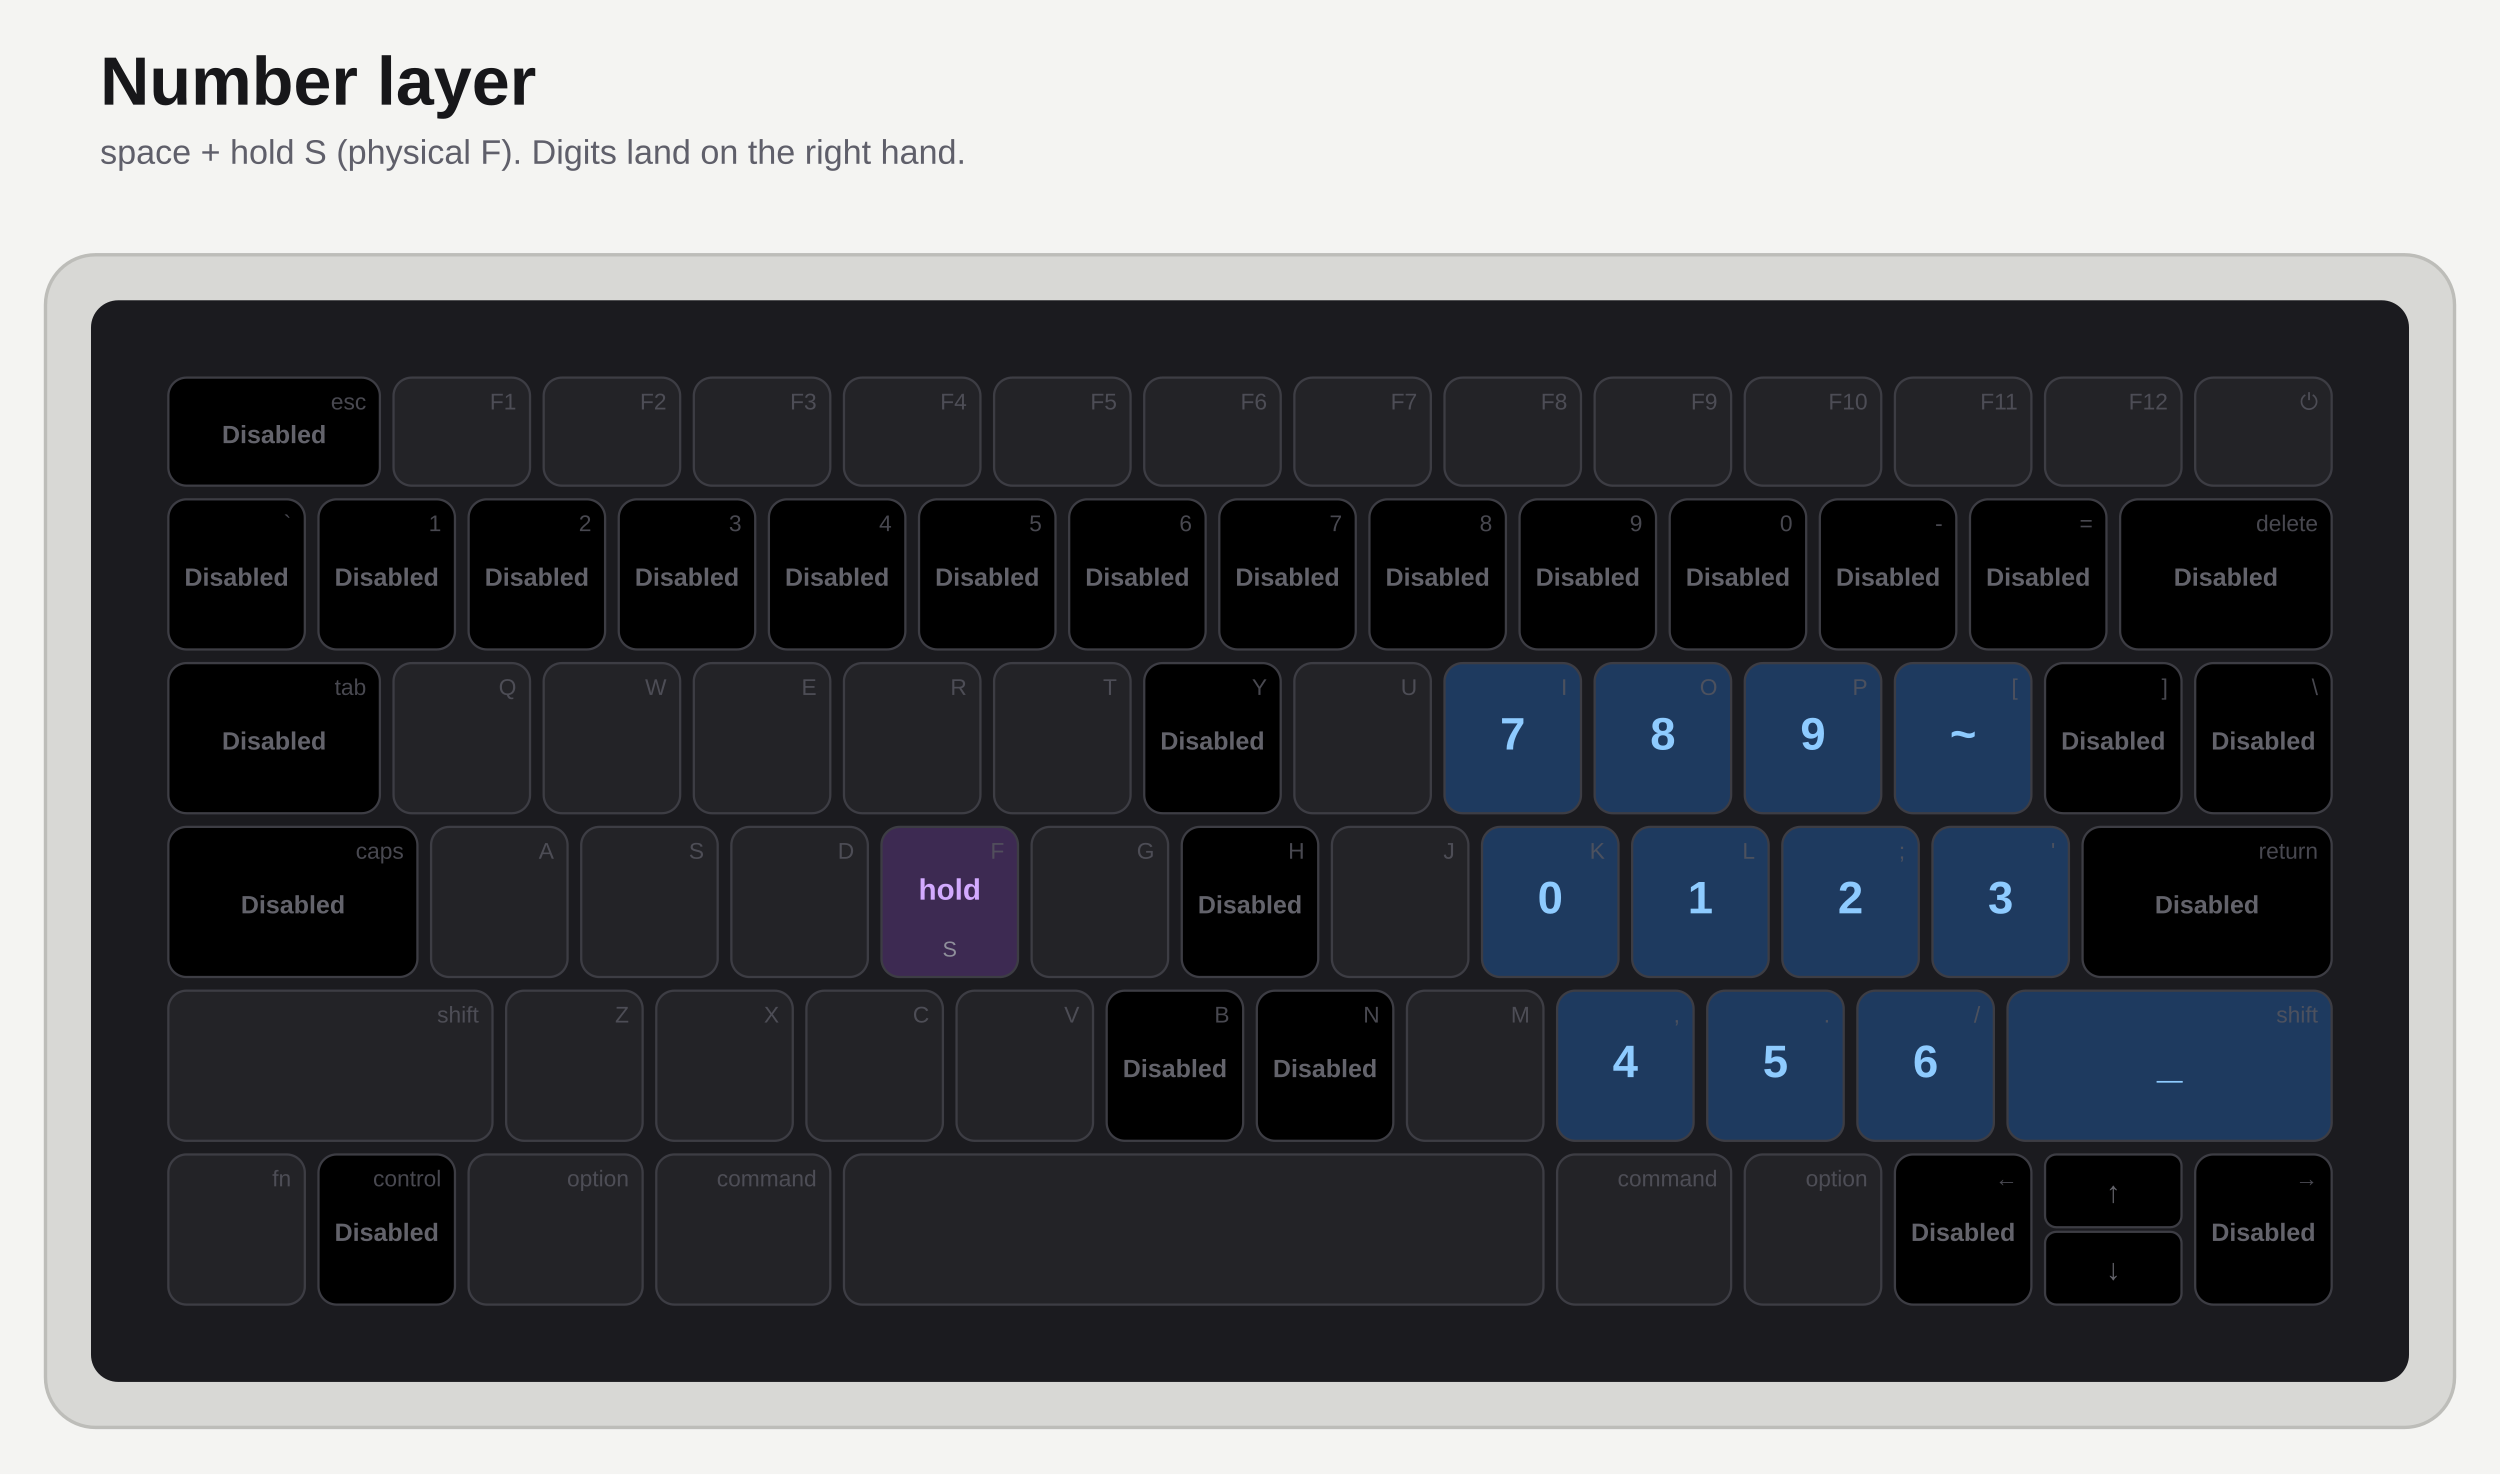
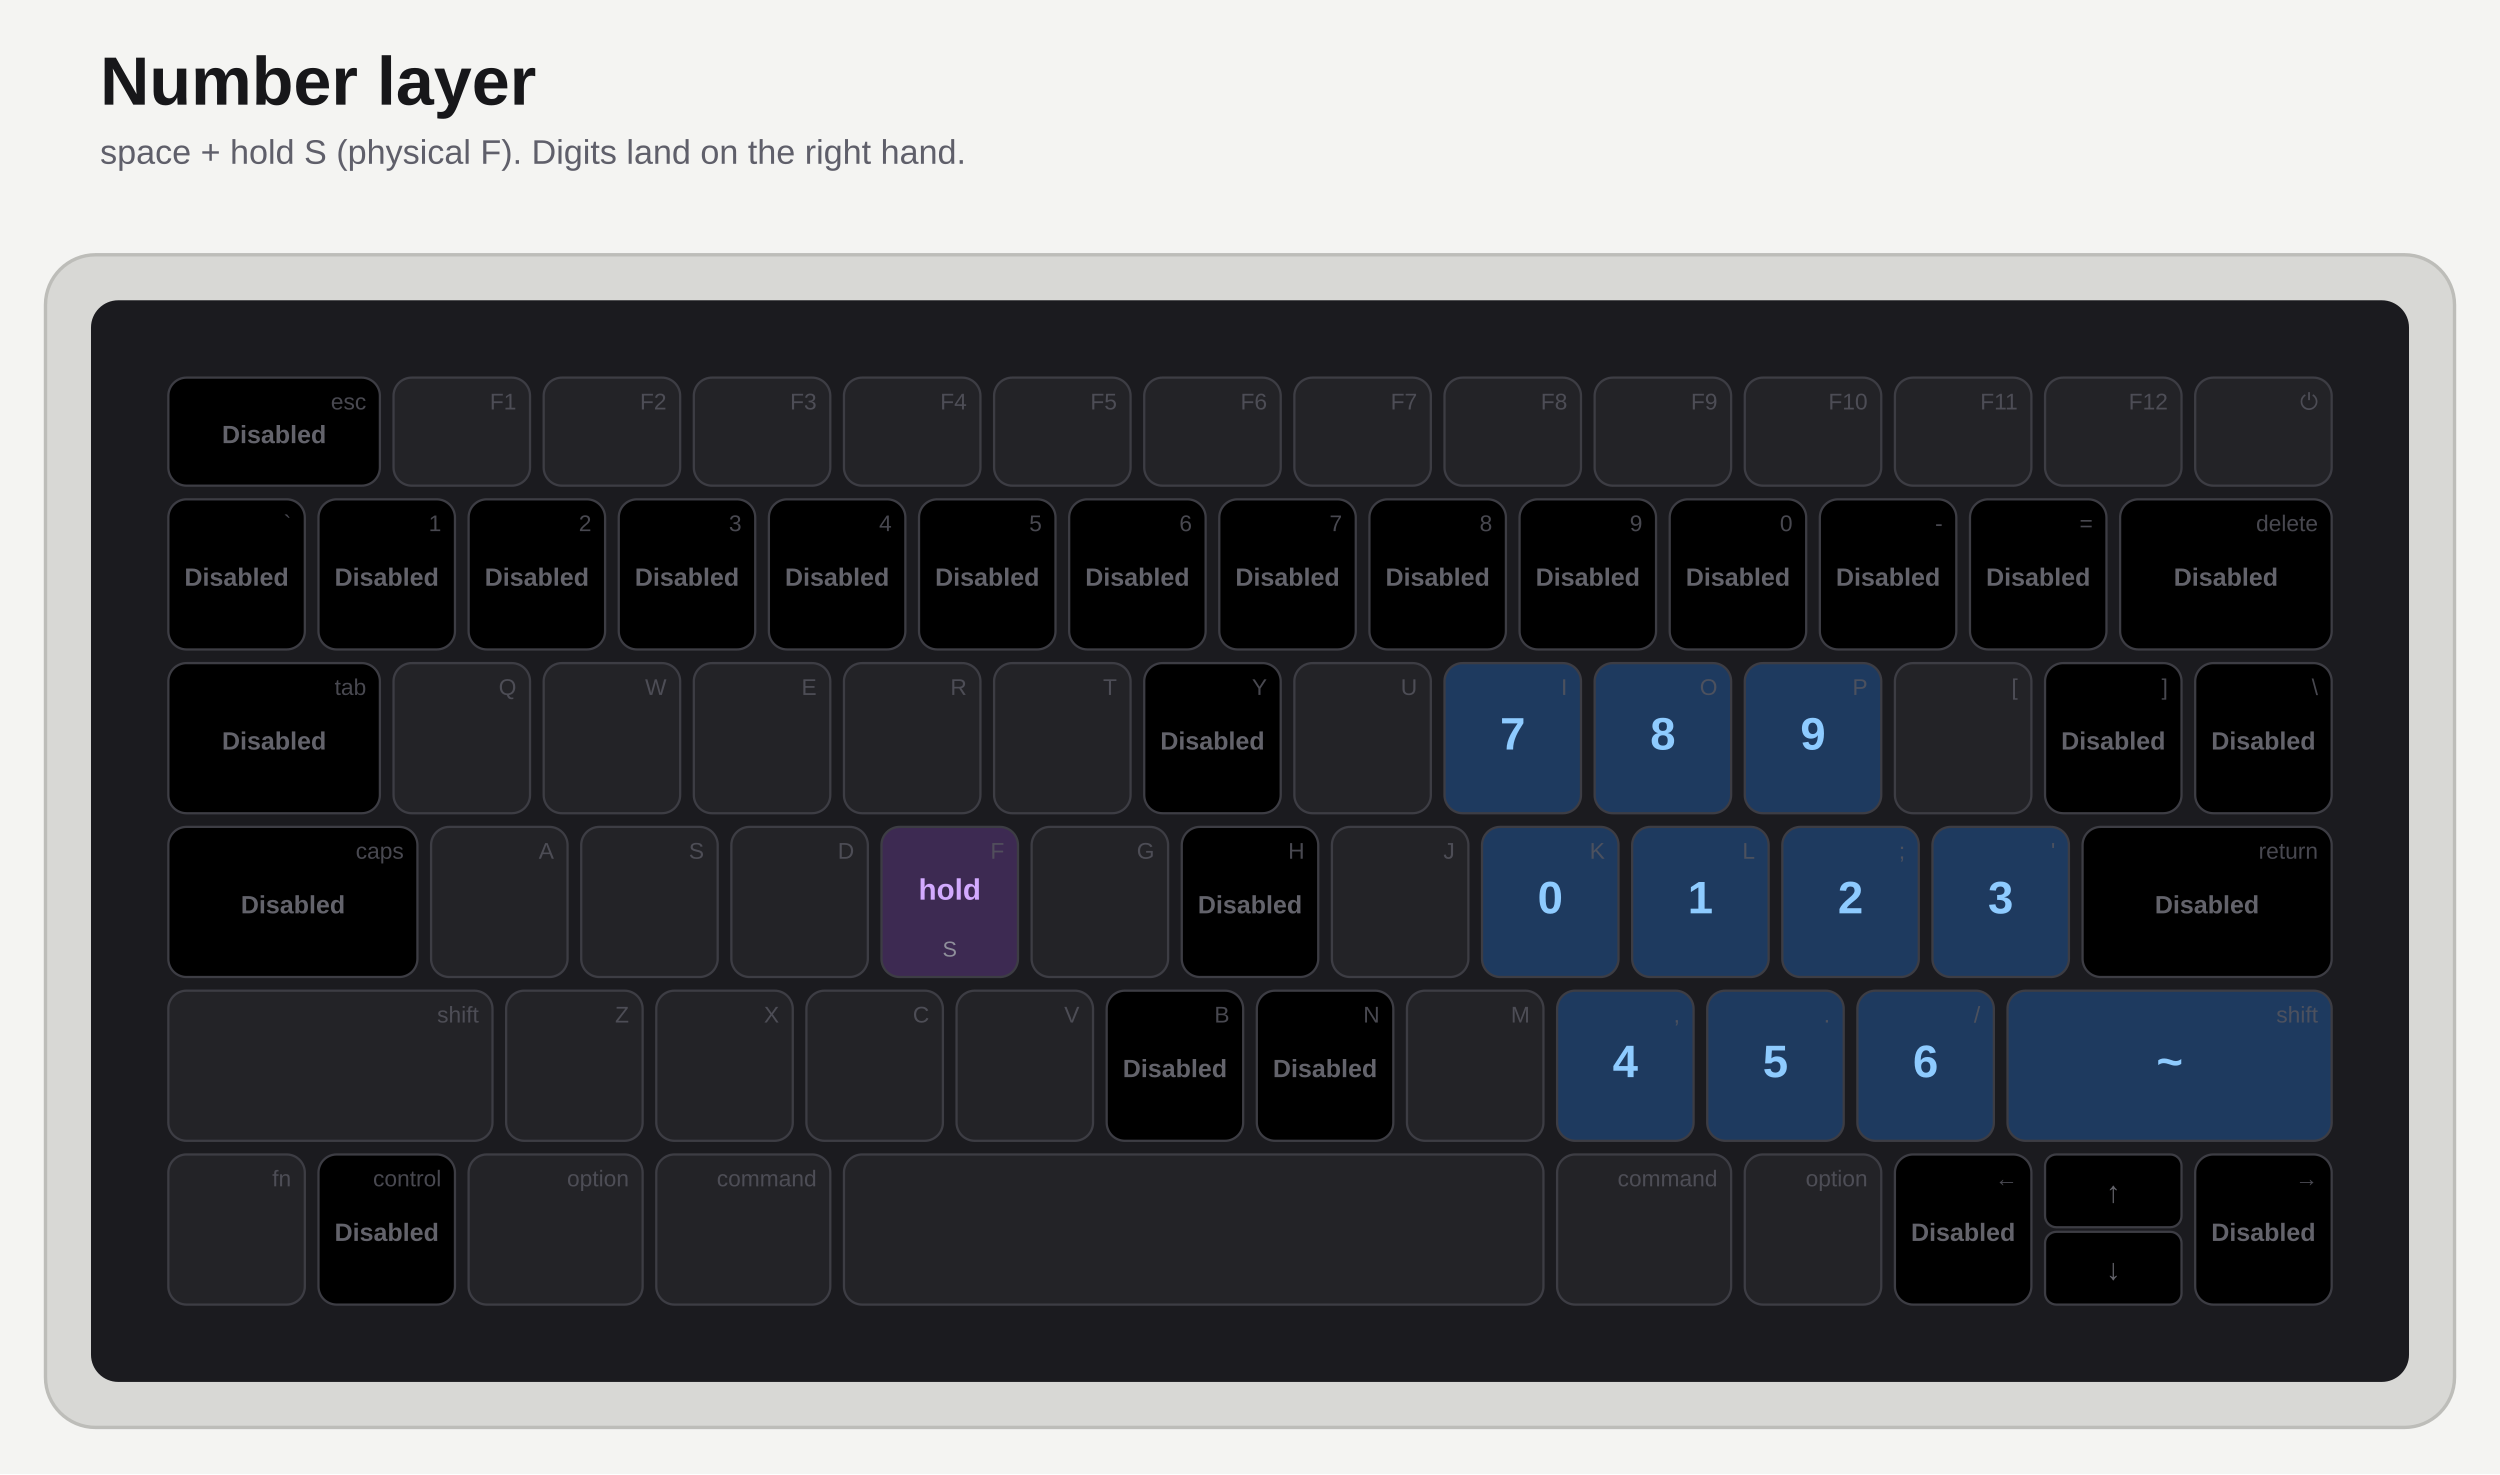
<svg xmlns="http://www.w3.org/2000/svg" width="1099" height="648" viewBox="0 0 1099 648" role="img" aria-label="Number layer layer of the splitmac">
  <rect width="1099" height="648" fill="#f4f4f2" />
  <text x="44.0" y="46.0" fill="#17171a" font-size="30" font-weight="700" text-anchor="start" opacity="1.0" font-family="-apple-system, BlinkMacSystemFont, 'SF Pro Text', 'Helvetica Neue', Arial, sans-serif">Number layer</text>
  <text x="44.0" y="72.0" fill="#5f5f6a" font-size="15" font-weight="400" text-anchor="start" opacity="1.0" font-family="-apple-system, BlinkMacSystemFont, 'SF Pro Text', 'Helvetica Neue', Arial, sans-serif">space + hold S (physical F). Digits land on the right hand.</text>
  <rect x="20.0" y="112.0" width="1059.0" height="515.5" rx="22" fill="#d8d8d5" stroke="#bdbdb9" stroke-width="1.5" />
  <rect x="40.0" y="132.0" width="1019.0" height="475.5" rx="12" fill="#1b1b1f" />
  <rect x="74.0" y="166.0" width="93.0" height="47.5" rx="8" fill="#000000" stroke="#3d3d44" stroke-width="1" />
  <text x="161.0" y="180.0" fill="#55555e" font-size="10" font-weight="500" text-anchor="end" opacity="0.85" font-family="-apple-system, BlinkMacSystemFont, 'SF Pro Text', 'Helvetica Neue', Arial, sans-serif">esc</text>
  <text x="120.5" y="194.8" fill="#63636b" font-size="11" font-weight="600" text-anchor="middle" opacity="1.0" font-family="-apple-system, BlinkMacSystemFont, 'SF Pro Text', 'Helvetica Neue', Arial, sans-serif">Disabled</text>
  <rect x="173.0" y="166.0" width="60.0" height="47.5" rx="8" fill="#232327" stroke="#3d3d44" stroke-width="1" />
  <text x="227.0" y="180.0" fill="#55555e" font-size="10" font-weight="500" text-anchor="end" opacity="0.85" font-family="-apple-system, BlinkMacSystemFont, 'SF Pro Text', 'Helvetica Neue', Arial, sans-serif">F1</text>
  <rect x="239.0" y="166.0" width="60.0" height="47.5" rx="8" fill="#232327" stroke="#3d3d44" stroke-width="1" />
  <text x="293.0" y="180.0" fill="#55555e" font-size="10" font-weight="500" text-anchor="end" opacity="0.85" font-family="-apple-system, BlinkMacSystemFont, 'SF Pro Text', 'Helvetica Neue', Arial, sans-serif">F2</text>
  <rect x="305.0" y="166.0" width="60.0" height="47.5" rx="8" fill="#232327" stroke="#3d3d44" stroke-width="1" />
  <text x="359.0" y="180.0" fill="#55555e" font-size="10" font-weight="500" text-anchor="end" opacity="0.85" font-family="-apple-system, BlinkMacSystemFont, 'SF Pro Text', 'Helvetica Neue', Arial, sans-serif">F3</text>
  <rect x="371.0" y="166.0" width="60.0" height="47.5" rx="8" fill="#232327" stroke="#3d3d44" stroke-width="1" />
  <text x="425.0" y="180.0" fill="#55555e" font-size="10" font-weight="500" text-anchor="end" opacity="0.85" font-family="-apple-system, BlinkMacSystemFont, 'SF Pro Text', 'Helvetica Neue', Arial, sans-serif">F4</text>
  <rect x="437.0" y="166.0" width="60.0" height="47.5" rx="8" fill="#232327" stroke="#3d3d44" stroke-width="1" />
  <text x="491.0" y="180.0" fill="#55555e" font-size="10" font-weight="500" text-anchor="end" opacity="0.85" font-family="-apple-system, BlinkMacSystemFont, 'SF Pro Text', 'Helvetica Neue', Arial, sans-serif">F5</text>
  <rect x="503.0" y="166.0" width="60.0" height="47.5" rx="8" fill="#232327" stroke="#3d3d44" stroke-width="1" />
  <text x="557.0" y="180.0" fill="#55555e" font-size="10" font-weight="500" text-anchor="end" opacity="0.85" font-family="-apple-system, BlinkMacSystemFont, 'SF Pro Text', 'Helvetica Neue', Arial, sans-serif">F6</text>
  <rect x="569.0" y="166.0" width="60.0" height="47.5" rx="8" fill="#232327" stroke="#3d3d44" stroke-width="1" />
  <text x="623.0" y="180.0" fill="#55555e" font-size="10" font-weight="500" text-anchor="end" opacity="0.85" font-family="-apple-system, BlinkMacSystemFont, 'SF Pro Text', 'Helvetica Neue', Arial, sans-serif">F7</text>
  <rect x="635.0" y="166.0" width="60.0" height="47.5" rx="8" fill="#232327" stroke="#3d3d44" stroke-width="1" />
  <text x="689.0" y="180.0" fill="#55555e" font-size="10" font-weight="500" text-anchor="end" opacity="0.85" font-family="-apple-system, BlinkMacSystemFont, 'SF Pro Text', 'Helvetica Neue', Arial, sans-serif">F8</text>
  <rect x="701.0" y="166.0" width="60.0" height="47.5" rx="8" fill="#232327" stroke="#3d3d44" stroke-width="1" />
  <text x="755.0" y="180.0" fill="#55555e" font-size="10" font-weight="500" text-anchor="end" opacity="0.85" font-family="-apple-system, BlinkMacSystemFont, 'SF Pro Text', 'Helvetica Neue', Arial, sans-serif">F9</text>
  <rect x="767.0" y="166.0" width="60.0" height="47.5" rx="8" fill="#232327" stroke="#3d3d44" stroke-width="1" />
  <text x="821.0" y="180.0" fill="#55555e" font-size="10" font-weight="500" text-anchor="end" opacity="0.85" font-family="-apple-system, BlinkMacSystemFont, 'SF Pro Text', 'Helvetica Neue', Arial, sans-serif">F10</text>
  <rect x="833.0" y="166.0" width="60.0" height="47.5" rx="8" fill="#232327" stroke="#3d3d44" stroke-width="1" />
  <text x="887.0" y="180.0" fill="#55555e" font-size="10" font-weight="500" text-anchor="end" opacity="0.85" font-family="-apple-system, BlinkMacSystemFont, 'SF Pro Text', 'Helvetica Neue', Arial, sans-serif">F11</text>
  <rect x="899.0" y="166.0" width="60.0" height="47.5" rx="8" fill="#232327" stroke="#3d3d44" stroke-width="1" />
  <text x="953.0" y="180.0" fill="#55555e" font-size="10" font-weight="500" text-anchor="end" opacity="0.85" font-family="-apple-system, BlinkMacSystemFont, 'SF Pro Text', 'Helvetica Neue', Arial, sans-serif">F12</text>
  <rect x="965.0" y="166.0" width="60.0" height="47.5" rx="8" fill="#232327" stroke="#3d3d44" stroke-width="1" />
  <text x="1019.0" y="180.0" fill="#55555e" font-size="10" font-weight="500" text-anchor="end" opacity="0.85" font-family="-apple-system, BlinkMacSystemFont, 'SF Pro Text', 'Helvetica Neue', Arial, sans-serif">⏻</text>
  <rect x="74.0" y="219.5" width="60.0" height="66.0" rx="8" fill="#000000" stroke="#3d3d44" stroke-width="1" />
  <text x="128.0" y="233.5" fill="#55555e" font-size="10" font-weight="500" text-anchor="end" opacity="0.85" font-family="-apple-system, BlinkMacSystemFont, 'SF Pro Text', 'Helvetica Neue', Arial, sans-serif">`</text>
  <text x="104.0" y="257.5" fill="#63636b" font-size="11" font-weight="600" text-anchor="middle" opacity="1.0" font-family="-apple-system, BlinkMacSystemFont, 'SF Pro Text', 'Helvetica Neue', Arial, sans-serif">Disabled</text>
  <rect x="140.0" y="219.5" width="60.0" height="66.0" rx="8" fill="#000000" stroke="#3d3d44" stroke-width="1" />
  <text x="194.0" y="233.5" fill="#55555e" font-size="10" font-weight="500" text-anchor="end" opacity="0.85" font-family="-apple-system, BlinkMacSystemFont, 'SF Pro Text', 'Helvetica Neue', Arial, sans-serif">1</text>
  <text x="170.0" y="257.5" fill="#63636b" font-size="11" font-weight="600" text-anchor="middle" opacity="1.0" font-family="-apple-system, BlinkMacSystemFont, 'SF Pro Text', 'Helvetica Neue', Arial, sans-serif">Disabled</text>
  <rect x="206.0" y="219.5" width="60.0" height="66.0" rx="8" fill="#000000" stroke="#3d3d44" stroke-width="1" />
  <text x="260.0" y="233.5" fill="#55555e" font-size="10" font-weight="500" text-anchor="end" opacity="0.85" font-family="-apple-system, BlinkMacSystemFont, 'SF Pro Text', 'Helvetica Neue', Arial, sans-serif">2</text>
  <text x="236.0" y="257.5" fill="#63636b" font-size="11" font-weight="600" text-anchor="middle" opacity="1.0" font-family="-apple-system, BlinkMacSystemFont, 'SF Pro Text', 'Helvetica Neue', Arial, sans-serif">Disabled</text>
  <rect x="272.0" y="219.5" width="60.0" height="66.0" rx="8" fill="#000000" stroke="#3d3d44" stroke-width="1" />
  <text x="326.0" y="233.5" fill="#55555e" font-size="10" font-weight="500" text-anchor="end" opacity="0.85" font-family="-apple-system, BlinkMacSystemFont, 'SF Pro Text', 'Helvetica Neue', Arial, sans-serif">3</text>
  <text x="302.0" y="257.5" fill="#63636b" font-size="11" font-weight="600" text-anchor="middle" opacity="1.0" font-family="-apple-system, BlinkMacSystemFont, 'SF Pro Text', 'Helvetica Neue', Arial, sans-serif">Disabled</text>
  <rect x="338.0" y="219.5" width="60.0" height="66.0" rx="8" fill="#000000" stroke="#3d3d44" stroke-width="1" />
  <text x="392.0" y="233.5" fill="#55555e" font-size="10" font-weight="500" text-anchor="end" opacity="0.85" font-family="-apple-system, BlinkMacSystemFont, 'SF Pro Text', 'Helvetica Neue', Arial, sans-serif">4</text>
  <text x="368.0" y="257.5" fill="#63636b" font-size="11" font-weight="600" text-anchor="middle" opacity="1.0" font-family="-apple-system, BlinkMacSystemFont, 'SF Pro Text', 'Helvetica Neue', Arial, sans-serif">Disabled</text>
  <rect x="404.0" y="219.5" width="60.0" height="66.0" rx="8" fill="#000000" stroke="#3d3d44" stroke-width="1" />
  <text x="458.0" y="233.5" fill="#55555e" font-size="10" font-weight="500" text-anchor="end" opacity="0.85" font-family="-apple-system, BlinkMacSystemFont, 'SF Pro Text', 'Helvetica Neue', Arial, sans-serif">5</text>
  <text x="434.0" y="257.5" fill="#63636b" font-size="11" font-weight="600" text-anchor="middle" opacity="1.0" font-family="-apple-system, BlinkMacSystemFont, 'SF Pro Text', 'Helvetica Neue', Arial, sans-serif">Disabled</text>
  <rect x="470.0" y="219.5" width="60.0" height="66.0" rx="8" fill="#000000" stroke="#3d3d44" stroke-width="1" />
  <text x="524.0" y="233.5" fill="#55555e" font-size="10" font-weight="500" text-anchor="end" opacity="0.85" font-family="-apple-system, BlinkMacSystemFont, 'SF Pro Text', 'Helvetica Neue', Arial, sans-serif">6</text>
  <text x="500.0" y="257.5" fill="#63636b" font-size="11" font-weight="600" text-anchor="middle" opacity="1.0" font-family="-apple-system, BlinkMacSystemFont, 'SF Pro Text', 'Helvetica Neue', Arial, sans-serif">Disabled</text>
  <rect x="536.0" y="219.5" width="60.0" height="66.0" rx="8" fill="#000000" stroke="#3d3d44" stroke-width="1" />
  <text x="590.0" y="233.5" fill="#55555e" font-size="10" font-weight="500" text-anchor="end" opacity="0.85" font-family="-apple-system, BlinkMacSystemFont, 'SF Pro Text', 'Helvetica Neue', Arial, sans-serif">7</text>
  <text x="566.0" y="257.5" fill="#63636b" font-size="11" font-weight="600" text-anchor="middle" opacity="1.0" font-family="-apple-system, BlinkMacSystemFont, 'SF Pro Text', 'Helvetica Neue', Arial, sans-serif">Disabled</text>
  <rect x="602.0" y="219.5" width="60.0" height="66.0" rx="8" fill="#000000" stroke="#3d3d44" stroke-width="1" />
  <text x="656.0" y="233.5" fill="#55555e" font-size="10" font-weight="500" text-anchor="end" opacity="0.85" font-family="-apple-system, BlinkMacSystemFont, 'SF Pro Text', 'Helvetica Neue', Arial, sans-serif">8</text>
  <text x="632.0" y="257.5" fill="#63636b" font-size="11" font-weight="600" text-anchor="middle" opacity="1.0" font-family="-apple-system, BlinkMacSystemFont, 'SF Pro Text', 'Helvetica Neue', Arial, sans-serif">Disabled</text>
  <rect x="668.0" y="219.5" width="60.0" height="66.0" rx="8" fill="#000000" stroke="#3d3d44" stroke-width="1" />
  <text x="722.0" y="233.5" fill="#55555e" font-size="10" font-weight="500" text-anchor="end" opacity="0.85" font-family="-apple-system, BlinkMacSystemFont, 'SF Pro Text', 'Helvetica Neue', Arial, sans-serif">9</text>
  <text x="698.0" y="257.5" fill="#63636b" font-size="11" font-weight="600" text-anchor="middle" opacity="1.0" font-family="-apple-system, BlinkMacSystemFont, 'SF Pro Text', 'Helvetica Neue', Arial, sans-serif">Disabled</text>
  <rect x="734.0" y="219.5" width="60.0" height="66.0" rx="8" fill="#000000" stroke="#3d3d44" stroke-width="1" />
  <text x="788.0" y="233.5" fill="#55555e" font-size="10" font-weight="500" text-anchor="end" opacity="0.85" font-family="-apple-system, BlinkMacSystemFont, 'SF Pro Text', 'Helvetica Neue', Arial, sans-serif">0</text>
  <text x="764.0" y="257.5" fill="#63636b" font-size="11" font-weight="600" text-anchor="middle" opacity="1.0" font-family="-apple-system, BlinkMacSystemFont, 'SF Pro Text', 'Helvetica Neue', Arial, sans-serif">Disabled</text>
  <rect x="800.0" y="219.5" width="60.0" height="66.0" rx="8" fill="#000000" stroke="#3d3d44" stroke-width="1" />
  <text x="854.0" y="233.5" fill="#55555e" font-size="10" font-weight="500" text-anchor="end" opacity="0.85" font-family="-apple-system, BlinkMacSystemFont, 'SF Pro Text', 'Helvetica Neue', Arial, sans-serif">-</text>
  <text x="830.0" y="257.5" fill="#63636b" font-size="11" font-weight="600" text-anchor="middle" opacity="1.0" font-family="-apple-system, BlinkMacSystemFont, 'SF Pro Text', 'Helvetica Neue', Arial, sans-serif">Disabled</text>
  <rect x="866.0" y="219.5" width="60.0" height="66.0" rx="8" fill="#000000" stroke="#3d3d44" stroke-width="1" />
  <text x="920.0" y="233.5" fill="#55555e" font-size="10" font-weight="500" text-anchor="end" opacity="0.85" font-family="-apple-system, BlinkMacSystemFont, 'SF Pro Text', 'Helvetica Neue', Arial, sans-serif">=</text>
  <text x="896.0" y="257.5" fill="#63636b" font-size="11" font-weight="600" text-anchor="middle" opacity="1.0" font-family="-apple-system, BlinkMacSystemFont, 'SF Pro Text', 'Helvetica Neue', Arial, sans-serif">Disabled</text>
  <rect x="932.0" y="219.5" width="93.0" height="66.0" rx="8" fill="#000000" stroke="#3d3d44" stroke-width="1" />
  <text x="1019.0" y="233.5" fill="#55555e" font-size="10" font-weight="500" text-anchor="end" opacity="0.85" font-family="-apple-system, BlinkMacSystemFont, 'SF Pro Text', 'Helvetica Neue', Arial, sans-serif">delete</text>
  <text x="978.5" y="257.5" fill="#63636b" font-size="11" font-weight="600" text-anchor="middle" opacity="1.0" font-family="-apple-system, BlinkMacSystemFont, 'SF Pro Text', 'Helvetica Neue', Arial, sans-serif">Disabled</text>
  <rect x="74.0" y="291.5" width="93.0" height="66.0" rx="8" fill="#000000" stroke="#3d3d44" stroke-width="1" />
  <text x="161.0" y="305.5" fill="#55555e" font-size="10" font-weight="500" text-anchor="end" opacity="0.85" font-family="-apple-system, BlinkMacSystemFont, 'SF Pro Text', 'Helvetica Neue', Arial, sans-serif">tab</text>
  <text x="120.5" y="329.5" fill="#63636b" font-size="11" font-weight="600" text-anchor="middle" opacity="1.0" font-family="-apple-system, BlinkMacSystemFont, 'SF Pro Text', 'Helvetica Neue', Arial, sans-serif">Disabled</text>
  <rect x="173.0" y="291.5" width="60.0" height="66.0" rx="8" fill="#232327" stroke="#3d3d44" stroke-width="1" />
  <text x="227.0" y="305.5" fill="#55555e" font-size="10" font-weight="500" text-anchor="end" opacity="0.85" font-family="-apple-system, BlinkMacSystemFont, 'SF Pro Text', 'Helvetica Neue', Arial, sans-serif">Q</text>
  <rect x="239.0" y="291.5" width="60.0" height="66.0" rx="8" fill="#232327" stroke="#3d3d44" stroke-width="1" />
  <text x="293.0" y="305.5" fill="#55555e" font-size="10" font-weight="500" text-anchor="end" opacity="0.85" font-family="-apple-system, BlinkMacSystemFont, 'SF Pro Text', 'Helvetica Neue', Arial, sans-serif">W</text>
  <rect x="305.0" y="291.5" width="60.0" height="66.0" rx="8" fill="#232327" stroke="#3d3d44" stroke-width="1" />
  <text x="359.0" y="305.5" fill="#55555e" font-size="10" font-weight="500" text-anchor="end" opacity="0.85" font-family="-apple-system, BlinkMacSystemFont, 'SF Pro Text', 'Helvetica Neue', Arial, sans-serif">E</text>
  <rect x="371.0" y="291.5" width="60.0" height="66.0" rx="8" fill="#232327" stroke="#3d3d44" stroke-width="1" />
  <text x="425.0" y="305.5" fill="#55555e" font-size="10" font-weight="500" text-anchor="end" opacity="0.85" font-family="-apple-system, BlinkMacSystemFont, 'SF Pro Text', 'Helvetica Neue', Arial, sans-serif">R</text>
  <rect x="437.0" y="291.5" width="60.0" height="66.0" rx="8" fill="#232327" stroke="#3d3d44" stroke-width="1" />
  <text x="491.0" y="305.5" fill="#55555e" font-size="10" font-weight="500" text-anchor="end" opacity="0.85" font-family="-apple-system, BlinkMacSystemFont, 'SF Pro Text', 'Helvetica Neue', Arial, sans-serif">T</text>
  <rect x="503.0" y="291.5" width="60.0" height="66.0" rx="8" fill="#000000" stroke="#3d3d44" stroke-width="1" />
  <text x="557.0" y="305.5" fill="#55555e" font-size="10" font-weight="500" text-anchor="end" opacity="0.85" font-family="-apple-system, BlinkMacSystemFont, 'SF Pro Text', 'Helvetica Neue', Arial, sans-serif">Y</text>
  <text x="533.0" y="329.5" fill="#63636b" font-size="11" font-weight="600" text-anchor="middle" opacity="1.0" font-family="-apple-system, BlinkMacSystemFont, 'SF Pro Text', 'Helvetica Neue', Arial, sans-serif">Disabled</text>
  <rect x="569.0" y="291.5" width="60.0" height="66.0" rx="8" fill="#232327" stroke="#3d3d44" stroke-width="1" />
  <text x="623.0" y="305.5" fill="#55555e" font-size="10" font-weight="500" text-anchor="end" opacity="0.85" font-family="-apple-system, BlinkMacSystemFont, 'SF Pro Text', 'Helvetica Neue', Arial, sans-serif">U</text>
  <rect x="635.0" y="291.5" width="60.0" height="66.0" rx="8" fill="#1e3a5f" stroke="#3d3d44" stroke-width="1" />
  <text x="689.0" y="305.5" fill="#55555e" font-size="10" font-weight="500" text-anchor="end" opacity="0.85" font-family="-apple-system, BlinkMacSystemFont, 'SF Pro Text', 'Helvetica Neue', Arial, sans-serif">I</text>
  <text x="665.0" y="329.5" fill="#8ecbff" font-size="20" font-weight="700" text-anchor="middle" opacity="1.0" font-family="-apple-system, BlinkMacSystemFont, 'SF Pro Text', 'Helvetica Neue', Arial, sans-serif">7</text>
  <rect x="701.0" y="291.5" width="60.0" height="66.0" rx="8" fill="#1e3a5f" stroke="#3d3d44" stroke-width="1" />
  <text x="755.0" y="305.5" fill="#55555e" font-size="10" font-weight="500" text-anchor="end" opacity="0.85" font-family="-apple-system, BlinkMacSystemFont, 'SF Pro Text', 'Helvetica Neue', Arial, sans-serif">O</text>
  <text x="731.0" y="329.5" fill="#8ecbff" font-size="20" font-weight="700" text-anchor="middle" opacity="1.0" font-family="-apple-system, BlinkMacSystemFont, 'SF Pro Text', 'Helvetica Neue', Arial, sans-serif">8</text>
  <rect x="767.0" y="291.5" width="60.0" height="66.0" rx="8" fill="#1e3a5f" stroke="#3d3d44" stroke-width="1" />
  <text x="821.0" y="305.5" fill="#55555e" font-size="10" font-weight="500" text-anchor="end" opacity="0.85" font-family="-apple-system, BlinkMacSystemFont, 'SF Pro Text', 'Helvetica Neue', Arial, sans-serif">P</text>
  <text x="797.0" y="329.5" fill="#8ecbff" font-size="20" font-weight="700" text-anchor="middle" opacity="1.0" font-family="-apple-system, BlinkMacSystemFont, 'SF Pro Text', 'Helvetica Neue', Arial, sans-serif">9</text>
-   <rect x="833.0" y="291.5" width="60.0" height="66.0" rx="8" fill="#1e3a5f" stroke="#3d3d44" stroke-width="1" />
+   <rect x="833.0" y="291.5" width="60.0" height="66.0" rx="8" fill="#232327" stroke="#3d3d44" stroke-width="1" />
  <text x="887.0" y="305.5" fill="#55555e" font-size="10" font-weight="500" text-anchor="end" opacity="0.85" font-family="-apple-system, BlinkMacSystemFont, 'SF Pro Text', 'Helvetica Neue', Arial, sans-serif">[</text>
-   <text x="863.0" y="329.5" fill="#8ecbff" font-size="20" font-weight="700" text-anchor="middle" opacity="1.0" font-family="-apple-system, BlinkMacSystemFont, 'SF Pro Text', 'Helvetica Neue', Arial, sans-serif">~</text>
  <rect x="899.0" y="291.5" width="60.0" height="66.0" rx="8" fill="#000000" stroke="#3d3d44" stroke-width="1" />
  <text x="953.0" y="305.5" fill="#55555e" font-size="10" font-weight="500" text-anchor="end" opacity="0.85" font-family="-apple-system, BlinkMacSystemFont, 'SF Pro Text', 'Helvetica Neue', Arial, sans-serif">]</text>
  <text x="929.0" y="329.5" fill="#63636b" font-size="11" font-weight="600" text-anchor="middle" opacity="1.0" font-family="-apple-system, BlinkMacSystemFont, 'SF Pro Text', 'Helvetica Neue', Arial, sans-serif">Disabled</text>
  <rect x="965.0" y="291.5" width="60.0" height="66.0" rx="8" fill="#000000" stroke="#3d3d44" stroke-width="1" />
  <text x="1019.0" y="305.5" fill="#55555e" font-size="10" font-weight="500" text-anchor="end" opacity="0.85" font-family="-apple-system, BlinkMacSystemFont, 'SF Pro Text', 'Helvetica Neue', Arial, sans-serif">\</text>
  <text x="995.0" y="329.5" fill="#63636b" font-size="11" font-weight="600" text-anchor="middle" opacity="1.0" font-family="-apple-system, BlinkMacSystemFont, 'SF Pro Text', 'Helvetica Neue', Arial, sans-serif">Disabled</text>
  <rect x="74.0" y="363.5" width="109.5" height="66.0" rx="8" fill="#000000" stroke="#3d3d44" stroke-width="1" />
  <text x="177.5" y="377.5" fill="#55555e" font-size="10" font-weight="500" text-anchor="end" opacity="0.85" font-family="-apple-system, BlinkMacSystemFont, 'SF Pro Text', 'Helvetica Neue', Arial, sans-serif">caps</text>
  <text x="128.8" y="401.5" fill="#63636b" font-size="11" font-weight="600" text-anchor="middle" opacity="1.0" font-family="-apple-system, BlinkMacSystemFont, 'SF Pro Text', 'Helvetica Neue', Arial, sans-serif">Disabled</text>
  <rect x="189.5" y="363.5" width="60.0" height="66.0" rx="8" fill="#232327" stroke="#3d3d44" stroke-width="1" />
  <text x="243.5" y="377.5" fill="#55555e" font-size="10" font-weight="500" text-anchor="end" opacity="0.85" font-family="-apple-system, BlinkMacSystemFont, 'SF Pro Text', 'Helvetica Neue', Arial, sans-serif">A</text>
  <rect x="255.5" y="363.5" width="60.0" height="66.0" rx="8" fill="#232327" stroke="#3d3d44" stroke-width="1" />
  <text x="309.5" y="377.5" fill="#55555e" font-size="10" font-weight="500" text-anchor="end" opacity="0.85" font-family="-apple-system, BlinkMacSystemFont, 'SF Pro Text', 'Helvetica Neue', Arial, sans-serif">S</text>
  <rect x="321.5" y="363.5" width="60.0" height="66.0" rx="8" fill="#232327" stroke="#3d3d44" stroke-width="1" />
  <text x="375.5" y="377.5" fill="#55555e" font-size="10" font-weight="500" text-anchor="end" opacity="0.85" font-family="-apple-system, BlinkMacSystemFont, 'SF Pro Text', 'Helvetica Neue', Arial, sans-serif">D</text>
  <rect x="387.5" y="363.5" width="60.0" height="66.0" rx="8" fill="#3d2a52" stroke="#3d3d44" stroke-width="1" />
  <text x="441.5" y="377.5" fill="#55555e" font-size="10" font-weight="500" text-anchor="end" opacity="0.85" font-family="-apple-system, BlinkMacSystemFont, 'SF Pro Text', 'Helvetica Neue', Arial, sans-serif">F</text>
  <text x="417.5" y="395.5" fill="#d3aaff" font-size="13" font-weight="600" text-anchor="middle" opacity="1.0" font-family="-apple-system, BlinkMacSystemFont, 'SF Pro Text', 'Helvetica Neue', Arial, sans-serif">hold</text>
  <text x="417.5" y="420.5" fill="#8f8f9b" font-size="9.5" font-weight="500" text-anchor="middle" opacity="1.0" font-family="-apple-system, BlinkMacSystemFont, 'SF Pro Text', 'Helvetica Neue', Arial, sans-serif">S</text>
  <rect x="453.5" y="363.5" width="60.0" height="66.0" rx="8" fill="#232327" stroke="#3d3d44" stroke-width="1" />
  <text x="507.5" y="377.5" fill="#55555e" font-size="10" font-weight="500" text-anchor="end" opacity="0.85" font-family="-apple-system, BlinkMacSystemFont, 'SF Pro Text', 'Helvetica Neue', Arial, sans-serif">G</text>
  <rect x="519.5" y="363.5" width="60.0" height="66.0" rx="8" fill="#000000" stroke="#3d3d44" stroke-width="1" />
  <text x="573.5" y="377.5" fill="#55555e" font-size="10" font-weight="500" text-anchor="end" opacity="0.85" font-family="-apple-system, BlinkMacSystemFont, 'SF Pro Text', 'Helvetica Neue', Arial, sans-serif">H</text>
  <text x="549.5" y="401.5" fill="#63636b" font-size="11" font-weight="600" text-anchor="middle" opacity="1.0" font-family="-apple-system, BlinkMacSystemFont, 'SF Pro Text', 'Helvetica Neue', Arial, sans-serif">Disabled</text>
  <rect x="585.5" y="363.5" width="60.0" height="66.0" rx="8" fill="#232327" stroke="#3d3d44" stroke-width="1" />
  <text x="639.5" y="377.5" fill="#55555e" font-size="10" font-weight="500" text-anchor="end" opacity="0.85" font-family="-apple-system, BlinkMacSystemFont, 'SF Pro Text', 'Helvetica Neue', Arial, sans-serif">J</text>
  <rect x="651.5" y="363.5" width="60.0" height="66.0" rx="8" fill="#1e3a5f" stroke="#3d3d44" stroke-width="1" />
  <text x="705.5" y="377.5" fill="#55555e" font-size="10" font-weight="500" text-anchor="end" opacity="0.85" font-family="-apple-system, BlinkMacSystemFont, 'SF Pro Text', 'Helvetica Neue', Arial, sans-serif">K</text>
  <text x="681.5" y="401.5" fill="#8ecbff" font-size="20" font-weight="700" text-anchor="middle" opacity="1.0" font-family="-apple-system, BlinkMacSystemFont, 'SF Pro Text', 'Helvetica Neue', Arial, sans-serif">0</text>
  <rect x="717.5" y="363.5" width="60.0" height="66.0" rx="8" fill="#1e3a5f" stroke="#3d3d44" stroke-width="1" />
  <text x="771.5" y="377.5" fill="#55555e" font-size="10" font-weight="500" text-anchor="end" opacity="0.85" font-family="-apple-system, BlinkMacSystemFont, 'SF Pro Text', 'Helvetica Neue', Arial, sans-serif">L</text>
  <text x="747.5" y="401.5" fill="#8ecbff" font-size="20" font-weight="700" text-anchor="middle" opacity="1.0" font-family="-apple-system, BlinkMacSystemFont, 'SF Pro Text', 'Helvetica Neue', Arial, sans-serif">1</text>
  <rect x="783.5" y="363.5" width="60.0" height="66.0" rx="8" fill="#1e3a5f" stroke="#3d3d44" stroke-width="1" />
  <text x="837.5" y="377.5" fill="#55555e" font-size="10" font-weight="500" text-anchor="end" opacity="0.85" font-family="-apple-system, BlinkMacSystemFont, 'SF Pro Text', 'Helvetica Neue', Arial, sans-serif">;</text>
  <text x="813.5" y="401.5" fill="#8ecbff" font-size="20" font-weight="700" text-anchor="middle" opacity="1.0" font-family="-apple-system, BlinkMacSystemFont, 'SF Pro Text', 'Helvetica Neue', Arial, sans-serif">2</text>
  <rect x="849.5" y="363.5" width="60.0" height="66.0" rx="8" fill="#1e3a5f" stroke="#3d3d44" stroke-width="1" />
  <text x="903.5" y="377.5" fill="#55555e" font-size="10" font-weight="500" text-anchor="end" opacity="0.85" font-family="-apple-system, BlinkMacSystemFont, 'SF Pro Text', 'Helvetica Neue', Arial, sans-serif">'</text>
  <text x="879.5" y="401.5" fill="#8ecbff" font-size="20" font-weight="700" text-anchor="middle" opacity="1.0" font-family="-apple-system, BlinkMacSystemFont, 'SF Pro Text', 'Helvetica Neue', Arial, sans-serif">3</text>
  <rect x="915.5" y="363.5" width="109.5" height="66.0" rx="8" fill="#000000" stroke="#3d3d44" stroke-width="1" />
  <text x="1019.0" y="377.5" fill="#55555e" font-size="10" font-weight="500" text-anchor="end" opacity="0.85" font-family="-apple-system, BlinkMacSystemFont, 'SF Pro Text', 'Helvetica Neue', Arial, sans-serif">return</text>
  <text x="970.2" y="401.5" fill="#63636b" font-size="11" font-weight="600" text-anchor="middle" opacity="1.0" font-family="-apple-system, BlinkMacSystemFont, 'SF Pro Text', 'Helvetica Neue', Arial, sans-serif">Disabled</text>
  <rect x="74.0" y="435.5" width="142.5" height="66.0" rx="8" fill="#232327" stroke="#3d3d44" stroke-width="1" />
  <text x="210.5" y="449.5" fill="#55555e" font-size="10" font-weight="500" text-anchor="end" opacity="0.85" font-family="-apple-system, BlinkMacSystemFont, 'SF Pro Text', 'Helvetica Neue', Arial, sans-serif">shift</text>
  <rect x="222.5" y="435.5" width="60.0" height="66.0" rx="8" fill="#232327" stroke="#3d3d44" stroke-width="1" />
  <text x="276.5" y="449.5" fill="#55555e" font-size="10" font-weight="500" text-anchor="end" opacity="0.85" font-family="-apple-system, BlinkMacSystemFont, 'SF Pro Text', 'Helvetica Neue', Arial, sans-serif">Z</text>
  <rect x="288.5" y="435.5" width="60.0" height="66.0" rx="8" fill="#232327" stroke="#3d3d44" stroke-width="1" />
  <text x="342.5" y="449.5" fill="#55555e" font-size="10" font-weight="500" text-anchor="end" opacity="0.85" font-family="-apple-system, BlinkMacSystemFont, 'SF Pro Text', 'Helvetica Neue', Arial, sans-serif">X</text>
  <rect x="354.5" y="435.5" width="60.0" height="66.0" rx="8" fill="#232327" stroke="#3d3d44" stroke-width="1" />
  <text x="408.5" y="449.5" fill="#55555e" font-size="10" font-weight="500" text-anchor="end" opacity="0.85" font-family="-apple-system, BlinkMacSystemFont, 'SF Pro Text', 'Helvetica Neue', Arial, sans-serif">C</text>
  <rect x="420.5" y="435.5" width="60.0" height="66.0" rx="8" fill="#232327" stroke="#3d3d44" stroke-width="1" />
  <text x="474.5" y="449.5" fill="#55555e" font-size="10" font-weight="500" text-anchor="end" opacity="0.85" font-family="-apple-system, BlinkMacSystemFont, 'SF Pro Text', 'Helvetica Neue', Arial, sans-serif">V</text>
  <rect x="486.5" y="435.5" width="60.0" height="66.0" rx="8" fill="#000000" stroke="#3d3d44" stroke-width="1" />
  <text x="540.5" y="449.5" fill="#55555e" font-size="10" font-weight="500" text-anchor="end" opacity="0.85" font-family="-apple-system, BlinkMacSystemFont, 'SF Pro Text', 'Helvetica Neue', Arial, sans-serif">B</text>
  <text x="516.5" y="473.5" fill="#63636b" font-size="11" font-weight="600" text-anchor="middle" opacity="1.0" font-family="-apple-system, BlinkMacSystemFont, 'SF Pro Text', 'Helvetica Neue', Arial, sans-serif">Disabled</text>
  <rect x="552.5" y="435.5" width="60.0" height="66.0" rx="8" fill="#000000" stroke="#3d3d44" stroke-width="1" />
  <text x="606.5" y="449.5" fill="#55555e" font-size="10" font-weight="500" text-anchor="end" opacity="0.85" font-family="-apple-system, BlinkMacSystemFont, 'SF Pro Text', 'Helvetica Neue', Arial, sans-serif">N</text>
  <text x="582.5" y="473.5" fill="#63636b" font-size="11" font-weight="600" text-anchor="middle" opacity="1.0" font-family="-apple-system, BlinkMacSystemFont, 'SF Pro Text', 'Helvetica Neue', Arial, sans-serif">Disabled</text>
  <rect x="618.5" y="435.5" width="60.0" height="66.0" rx="8" fill="#232327" stroke="#3d3d44" stroke-width="1" />
  <text x="672.5" y="449.5" fill="#55555e" font-size="10" font-weight="500" text-anchor="end" opacity="0.85" font-family="-apple-system, BlinkMacSystemFont, 'SF Pro Text', 'Helvetica Neue', Arial, sans-serif">M</text>
  <rect x="684.5" y="435.5" width="60.0" height="66.0" rx="8" fill="#1e3a5f" stroke="#3d3d44" stroke-width="1" />
  <text x="738.5" y="449.5" fill="#55555e" font-size="10" font-weight="500" text-anchor="end" opacity="0.85" font-family="-apple-system, BlinkMacSystemFont, 'SF Pro Text', 'Helvetica Neue', Arial, sans-serif">,</text>
  <text x="714.5" y="473.5" fill="#8ecbff" font-size="20" font-weight="700" text-anchor="middle" opacity="1.0" font-family="-apple-system, BlinkMacSystemFont, 'SF Pro Text', 'Helvetica Neue', Arial, sans-serif">4</text>
  <rect x="750.5" y="435.5" width="60.0" height="66.0" rx="8" fill="#1e3a5f" stroke="#3d3d44" stroke-width="1" />
  <text x="804.5" y="449.5" fill="#55555e" font-size="10" font-weight="500" text-anchor="end" opacity="0.85" font-family="-apple-system, BlinkMacSystemFont, 'SF Pro Text', 'Helvetica Neue', Arial, sans-serif">.</text>
  <text x="780.5" y="473.5" fill="#8ecbff" font-size="20" font-weight="700" text-anchor="middle" opacity="1.0" font-family="-apple-system, BlinkMacSystemFont, 'SF Pro Text', 'Helvetica Neue', Arial, sans-serif">5</text>
  <rect x="816.5" y="435.5" width="60.0" height="66.0" rx="8" fill="#1e3a5f" stroke="#3d3d44" stroke-width="1" />
  <text x="870.5" y="449.5" fill="#55555e" font-size="10" font-weight="500" text-anchor="end" opacity="0.85" font-family="-apple-system, BlinkMacSystemFont, 'SF Pro Text', 'Helvetica Neue', Arial, sans-serif">/</text>
  <text x="846.5" y="473.5" fill="#8ecbff" font-size="20" font-weight="700" text-anchor="middle" opacity="1.0" font-family="-apple-system, BlinkMacSystemFont, 'SF Pro Text', 'Helvetica Neue', Arial, sans-serif">6</text>
  <rect x="882.5" y="435.5" width="142.5" height="66.0" rx="8" fill="#1e3a5f" stroke="#3d3d44" stroke-width="1" />
  <text x="1019.0" y="449.5" fill="#55555e" font-size="10" font-weight="500" text-anchor="end" opacity="0.85" font-family="-apple-system, BlinkMacSystemFont, 'SF Pro Text', 'Helvetica Neue', Arial, sans-serif">shift</text>
-   <text x="953.8" y="473.5" fill="#8ecbff" font-size="20" font-weight="700" text-anchor="middle" opacity="1.0" font-family="-apple-system, BlinkMacSystemFont, 'SF Pro Text', 'Helvetica Neue', Arial, sans-serif">_</text>
+   <text x="953.8" y="473.5" fill="#8ecbff" font-size="20" font-weight="700" text-anchor="middle" opacity="1.0" font-family="-apple-system, BlinkMacSystemFont, 'SF Pro Text', 'Helvetica Neue', Arial, sans-serif">~</text>
  <rect x="74.0" y="507.5" width="60.0" height="66.0" rx="8" fill="#232327" stroke="#3d3d44" stroke-width="1" />
  <text x="128.0" y="521.5" fill="#55555e" font-size="10" font-weight="500" text-anchor="end" opacity="0.85" font-family="-apple-system, BlinkMacSystemFont, 'SF Pro Text', 'Helvetica Neue', Arial, sans-serif">fn</text>
  <rect x="140.0" y="507.5" width="60.0" height="66.0" rx="8" fill="#000000" stroke="#3d3d44" stroke-width="1" />
  <text x="194.0" y="521.5" fill="#55555e" font-size="10" font-weight="500" text-anchor="end" opacity="0.85" font-family="-apple-system, BlinkMacSystemFont, 'SF Pro Text', 'Helvetica Neue', Arial, sans-serif">control</text>
  <text x="170.0" y="545.5" fill="#63636b" font-size="11" font-weight="600" text-anchor="middle" opacity="1.0" font-family="-apple-system, BlinkMacSystemFont, 'SF Pro Text', 'Helvetica Neue', Arial, sans-serif">Disabled</text>
  <rect x="206.0" y="507.5" width="76.5" height="66.0" rx="8" fill="#232327" stroke="#3d3d44" stroke-width="1" />
  <text x="276.5" y="521.5" fill="#55555e" font-size="10" font-weight="500" text-anchor="end" opacity="0.85" font-family="-apple-system, BlinkMacSystemFont, 'SF Pro Text', 'Helvetica Neue', Arial, sans-serif">option</text>
  <rect x="288.5" y="507.5" width="76.5" height="66.0" rx="8" fill="#232327" stroke="#3d3d44" stroke-width="1" />
  <text x="359.0" y="521.5" fill="#55555e" font-size="10" font-weight="500" text-anchor="end" opacity="0.85" font-family="-apple-system, BlinkMacSystemFont, 'SF Pro Text', 'Helvetica Neue', Arial, sans-serif">command</text>
  <rect x="371.0" y="507.5" width="307.5" height="66.0" rx="8" fill="#232327" stroke="#3d3d44" stroke-width="1" />
  <rect x="684.5" y="507.5" width="76.5" height="66.0" rx="8" fill="#232327" stroke="#3d3d44" stroke-width="1" />
  <text x="755.0" y="521.5" fill="#55555e" font-size="10" font-weight="500" text-anchor="end" opacity="0.85" font-family="-apple-system, BlinkMacSystemFont, 'SF Pro Text', 'Helvetica Neue', Arial, sans-serif">command</text>
  <rect x="767.0" y="507.5" width="60.0" height="66.0" rx="8" fill="#232327" stroke="#3d3d44" stroke-width="1" />
  <text x="821.0" y="521.5" fill="#55555e" font-size="10" font-weight="500" text-anchor="end" opacity="0.85" font-family="-apple-system, BlinkMacSystemFont, 'SF Pro Text', 'Helvetica Neue', Arial, sans-serif">option</text>
  <rect x="833.0" y="507.5" width="60.0" height="66.0" rx="8" fill="#000000" stroke="#3d3d44" stroke-width="1" />
  <text x="887.0" y="521.5" fill="#55555e" font-size="10" font-weight="500" text-anchor="end" opacity="0.85" font-family="-apple-system, BlinkMacSystemFont, 'SF Pro Text', 'Helvetica Neue', Arial, sans-serif">←</text>
  <text x="863.0" y="545.5" fill="#63636b" font-size="11" font-weight="600" text-anchor="middle" opacity="1.0" font-family="-apple-system, BlinkMacSystemFont, 'SF Pro Text', 'Helvetica Neue', Arial, sans-serif">Disabled</text>
  <rect x="899.0" y="507.5" width="60.0" height="32.0" rx="5" fill="#000000" stroke="#3d3d44" stroke-width="1" />
  <text x="929.0" y="528.5" fill="#63636b" font-size="13" font-weight="600" text-anchor="middle" opacity="1.0" font-family="-apple-system, BlinkMacSystemFont, 'SF Pro Text', 'Helvetica Neue', Arial, sans-serif">↑</text>
  <rect x="899.0" y="541.5" width="60.0" height="32.0" rx="5" fill="#000000" stroke="#3d3d44" stroke-width="1" />
  <text x="929.0" y="562.5" fill="#63636b" font-size="13" font-weight="600" text-anchor="middle" opacity="1.0" font-family="-apple-system, BlinkMacSystemFont, 'SF Pro Text', 'Helvetica Neue', Arial, sans-serif">↓</text>
  <rect x="965.0" y="507.5" width="60.0" height="66.0" rx="8" fill="#000000" stroke="#3d3d44" stroke-width="1" />
  <text x="1019.0" y="521.5" fill="#55555e" font-size="10" font-weight="500" text-anchor="end" opacity="0.85" font-family="-apple-system, BlinkMacSystemFont, 'SF Pro Text', 'Helvetica Neue', Arial, sans-serif">→</text>
  <text x="995.0" y="545.5" fill="#63636b" font-size="11" font-weight="600" text-anchor="middle" opacity="1.0" font-family="-apple-system, BlinkMacSystemFont, 'SF Pro Text', 'Helvetica Neue', Arial, sans-serif">Disabled</text>
</svg>
